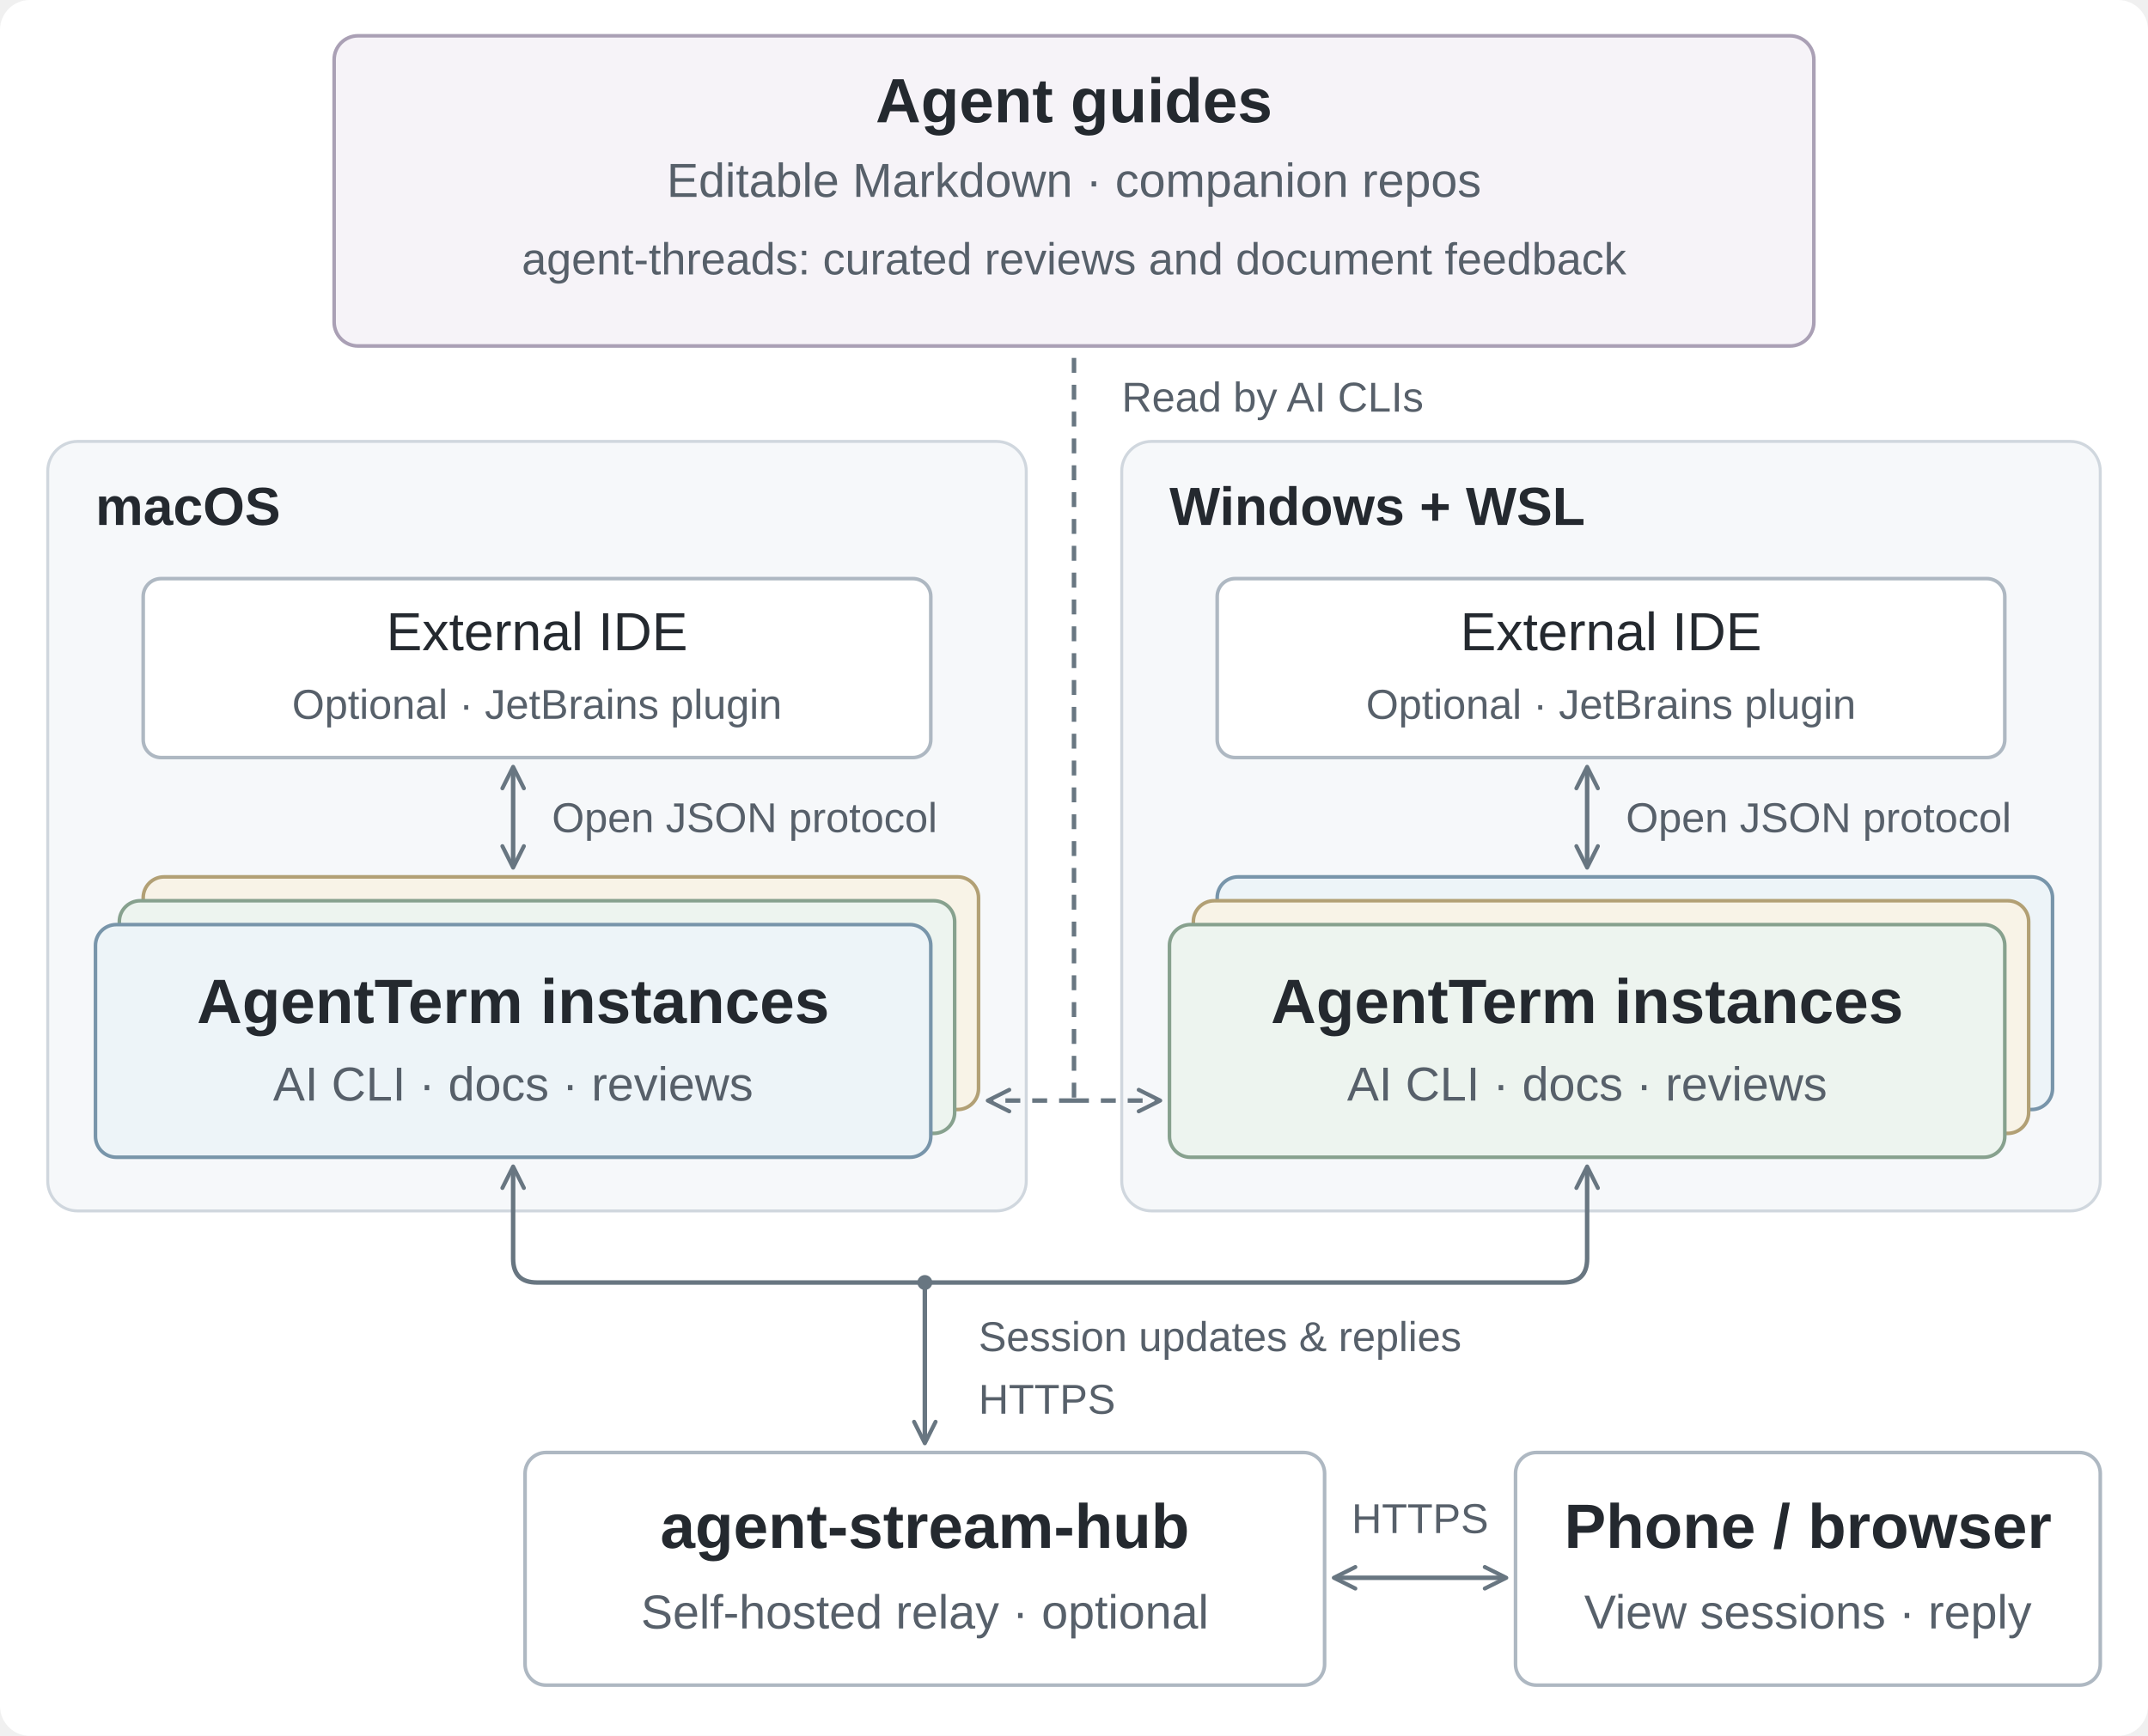
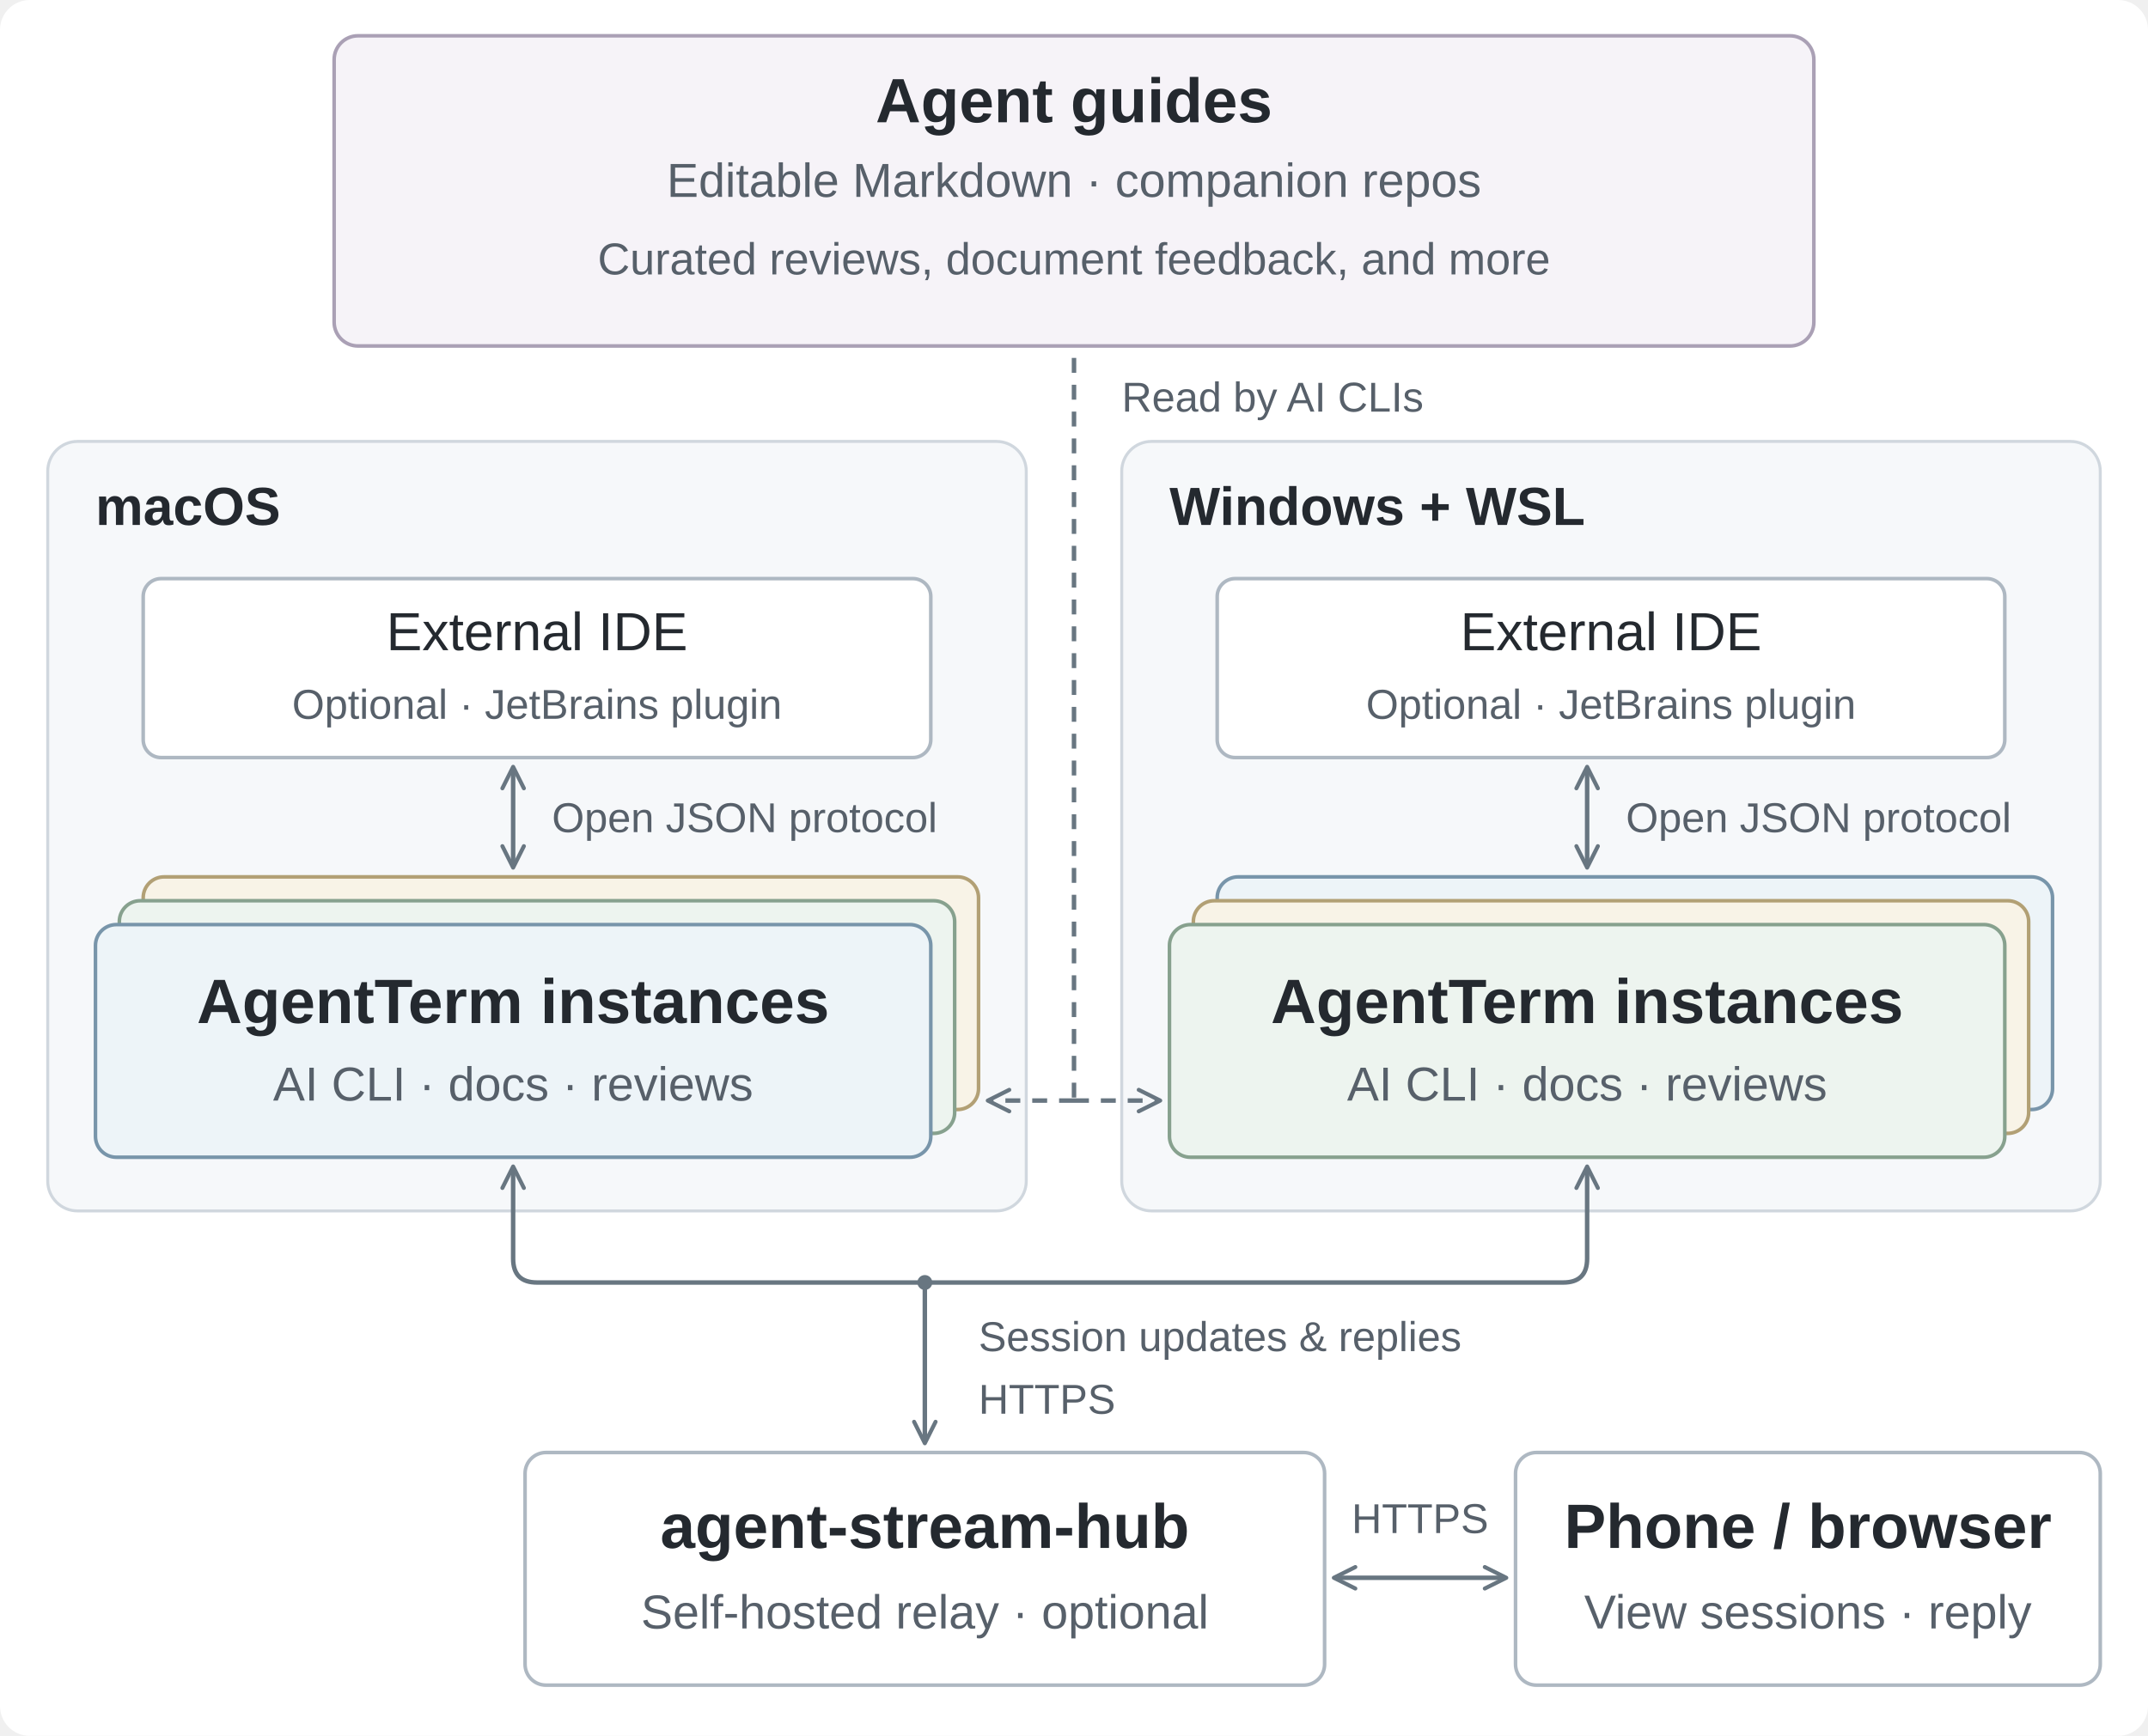
<svg xmlns="http://www.w3.org/2000/svg" width="720" height="582" viewBox="0 0 720 582" role="img" aria-labelledby="title description">
  <defs>
    <marker id="arrow" viewBox="0 0 10 10" refX="8" refY="5" markerWidth="6" markerHeight="6" orient="auto-start-reverse">
      <path d="M 1 1 L 9 5 L 1 9" fill="none" stroke="#687681" stroke-width="1.5" stroke-linecap="round" stroke-linejoin="round" />
    </marker>
    <style>
      text { font-family: -apple-system, BlinkMacSystemFont, "Segoe UI", Arial, sans-serif; fill: #24292f; }
      .host { font-size: 18px; font-weight: 600; }
      .name { font-size: 21px; font-weight: 600; text-anchor: middle; }
      .detail { font-size: 16px; fill: #57606a; text-anchor: middle; }
      .ide { font-size: 18px; text-anchor: middle; }
      .ide-detail { font-size: 14px; fill: #57606a; text-anchor: middle; }
      .edge { fill: none; stroke: #687681; stroke-width: 1.5; }
      .guide-edge { stroke-dasharray: 5 4; }
      .both { marker-start: url(#arrow); marker-end: url(#arrow); }
      .edge-label { font-size: 14px; fill: #57606a; }
      .node { fill: #ffffff; stroke: #aeb8c2; stroke-width: 1.2; }
      .computer { fill: #f6f8fa; stroke: #d0d7de; }
      .session { stroke-width: 1.2; }
    </style>
  </defs>
  <rect width="720" height="582" rx="10" fill="#ffffff" />
  <g aria-label="Editable agent guides in companion repositories">
    <rect x="112" y="12" width="496" height="104" rx="8" fill="#f6f3f8" stroke="#aaa0b5" stroke-width="1.2" />
    <text class="name" x="360" y="41">Agent guides</text>
    <text class="detail" x="360" y="66">Editable Markdown · companion repos</text>
-     <text class="detail" x="360" y="92" style="font-size: 15px">agent-threads: curated reviews and document feedback</text>
+     <text class="detail" x="360" y="92" style="font-size: 15px">Curated reviews, document feedback, and more</text>
  </g>
  <g transform="translate(0 136)">
    <g aria-label="Mac computer">
      <rect class="computer" x="16" y="12" width="328" height="258" rx="10" />
      <text class="host" x="32" y="40">macOS</text>
      <rect class="node" x="48" y="58" width="264" height="60" rx="6" />
      <text class="ide" x="180" y="82">External IDE</text>
      <text class="ide-detail" x="180" y="105">Optional · JetBrains plugin</text>
      <path class="edge both" d="M 172 122 V 154" />
      <text class="edge-label" x="185" y="143">Open JSON protocol</text>
      <rect class="session" x="48" y="158" width="280" height="78" rx="7" fill="#f8f3e7" stroke="#b2a075" />
      <rect class="session" x="40" y="166" width="280" height="78" rx="7" fill="#edf4ef" stroke="#87a18e" />
      <rect class="session" x="32" y="174" width="280" height="78" rx="7" fill="#edf4f8" stroke="#7895aa" />
      <text class="name" x="172" y="207">AgentTerm instances</text>
      <text class="detail" x="172" y="233">AI CLI · docs · reviews</text>
    </g>
    <g aria-label="Windows computer with WSL">
      <rect class="computer" x="376" y="12" width="328" height="258" rx="10" />
      <text class="host" x="392" y="40">Windows + WSL</text>
      <rect class="node" x="408" y="58" width="264" height="60" rx="6" />
      <text class="ide" x="540" y="82">External IDE</text>
      <text class="ide-detail" x="540" y="105">Optional · JetBrains plugin</text>
      <path class="edge both" d="M 532 122 V 154" />
      <text class="edge-label" x="545" y="143">Open JSON protocol</text>
      <rect class="session" x="408" y="158" width="280" height="78" rx="7" fill="#edf4f8" stroke="#7895aa" />
      <rect class="session" x="400" y="166" width="280" height="78" rx="7" fill="#f8f3e7" stroke="#b2a075" />
      <rect class="session" x="392" y="174" width="280" height="78" rx="7" fill="#edf4ef" stroke="#87a18e" />
      <text class="name" x="532" y="207">AgentTerm instances</text>
      <text class="detail" x="532" y="233">AI CLI · docs · reviews</text>
    </g>
    <path class="edge" d="M 172 256 V 286 Q 172 294 180 294 H 310" marker-start="url(#arrow)" />
    <path class="edge" d="M 532 256 V 286 Q 532 294 524 294 H 310" marker-start="url(#arrow)" />
    <circle cx="310" cy="294" r="2.5" fill="#687681" />
    <path class="edge" d="M 310 294 V 347" marker-end="url(#arrow)" />
    <text class="edge-label" x="328" y="317">Session updates &amp; replies</text>
    <text class="edge-label" x="328" y="338">HTTPS</text>
    <rect class="node" x="176" y="351" width="268" height="78" rx="7" />
    <text class="name" x="310" y="383">agent-stream-hub</text>
    <text class="detail" x="310" y="410">Self-hosted relay · optional</text>
    <path class="edge both" d="M 448 393 H 504" />
    <text class="edge-label" x="476" y="378" text-anchor="middle">HTTPS</text>
    <rect class="node" x="508" y="351" width="196" height="78" rx="7" />
    <text class="name" x="606" y="383">Phone / browser</text>
    <text class="detail" x="606" y="410">View sessions · reply</text>
  </g>
  <path class="edge guide-edge" d="M 360 120 V 369" />
  <text class="edge-label" x="376" y="138">Read by AI CLIs</text>
  <path class="edge guide-edge" d="M 360 369 H 332" marker-end="url(#arrow)" />
  <path class="edge guide-edge" d="M 360 369 H 388" marker-end="url(#arrow)" />
</svg>
